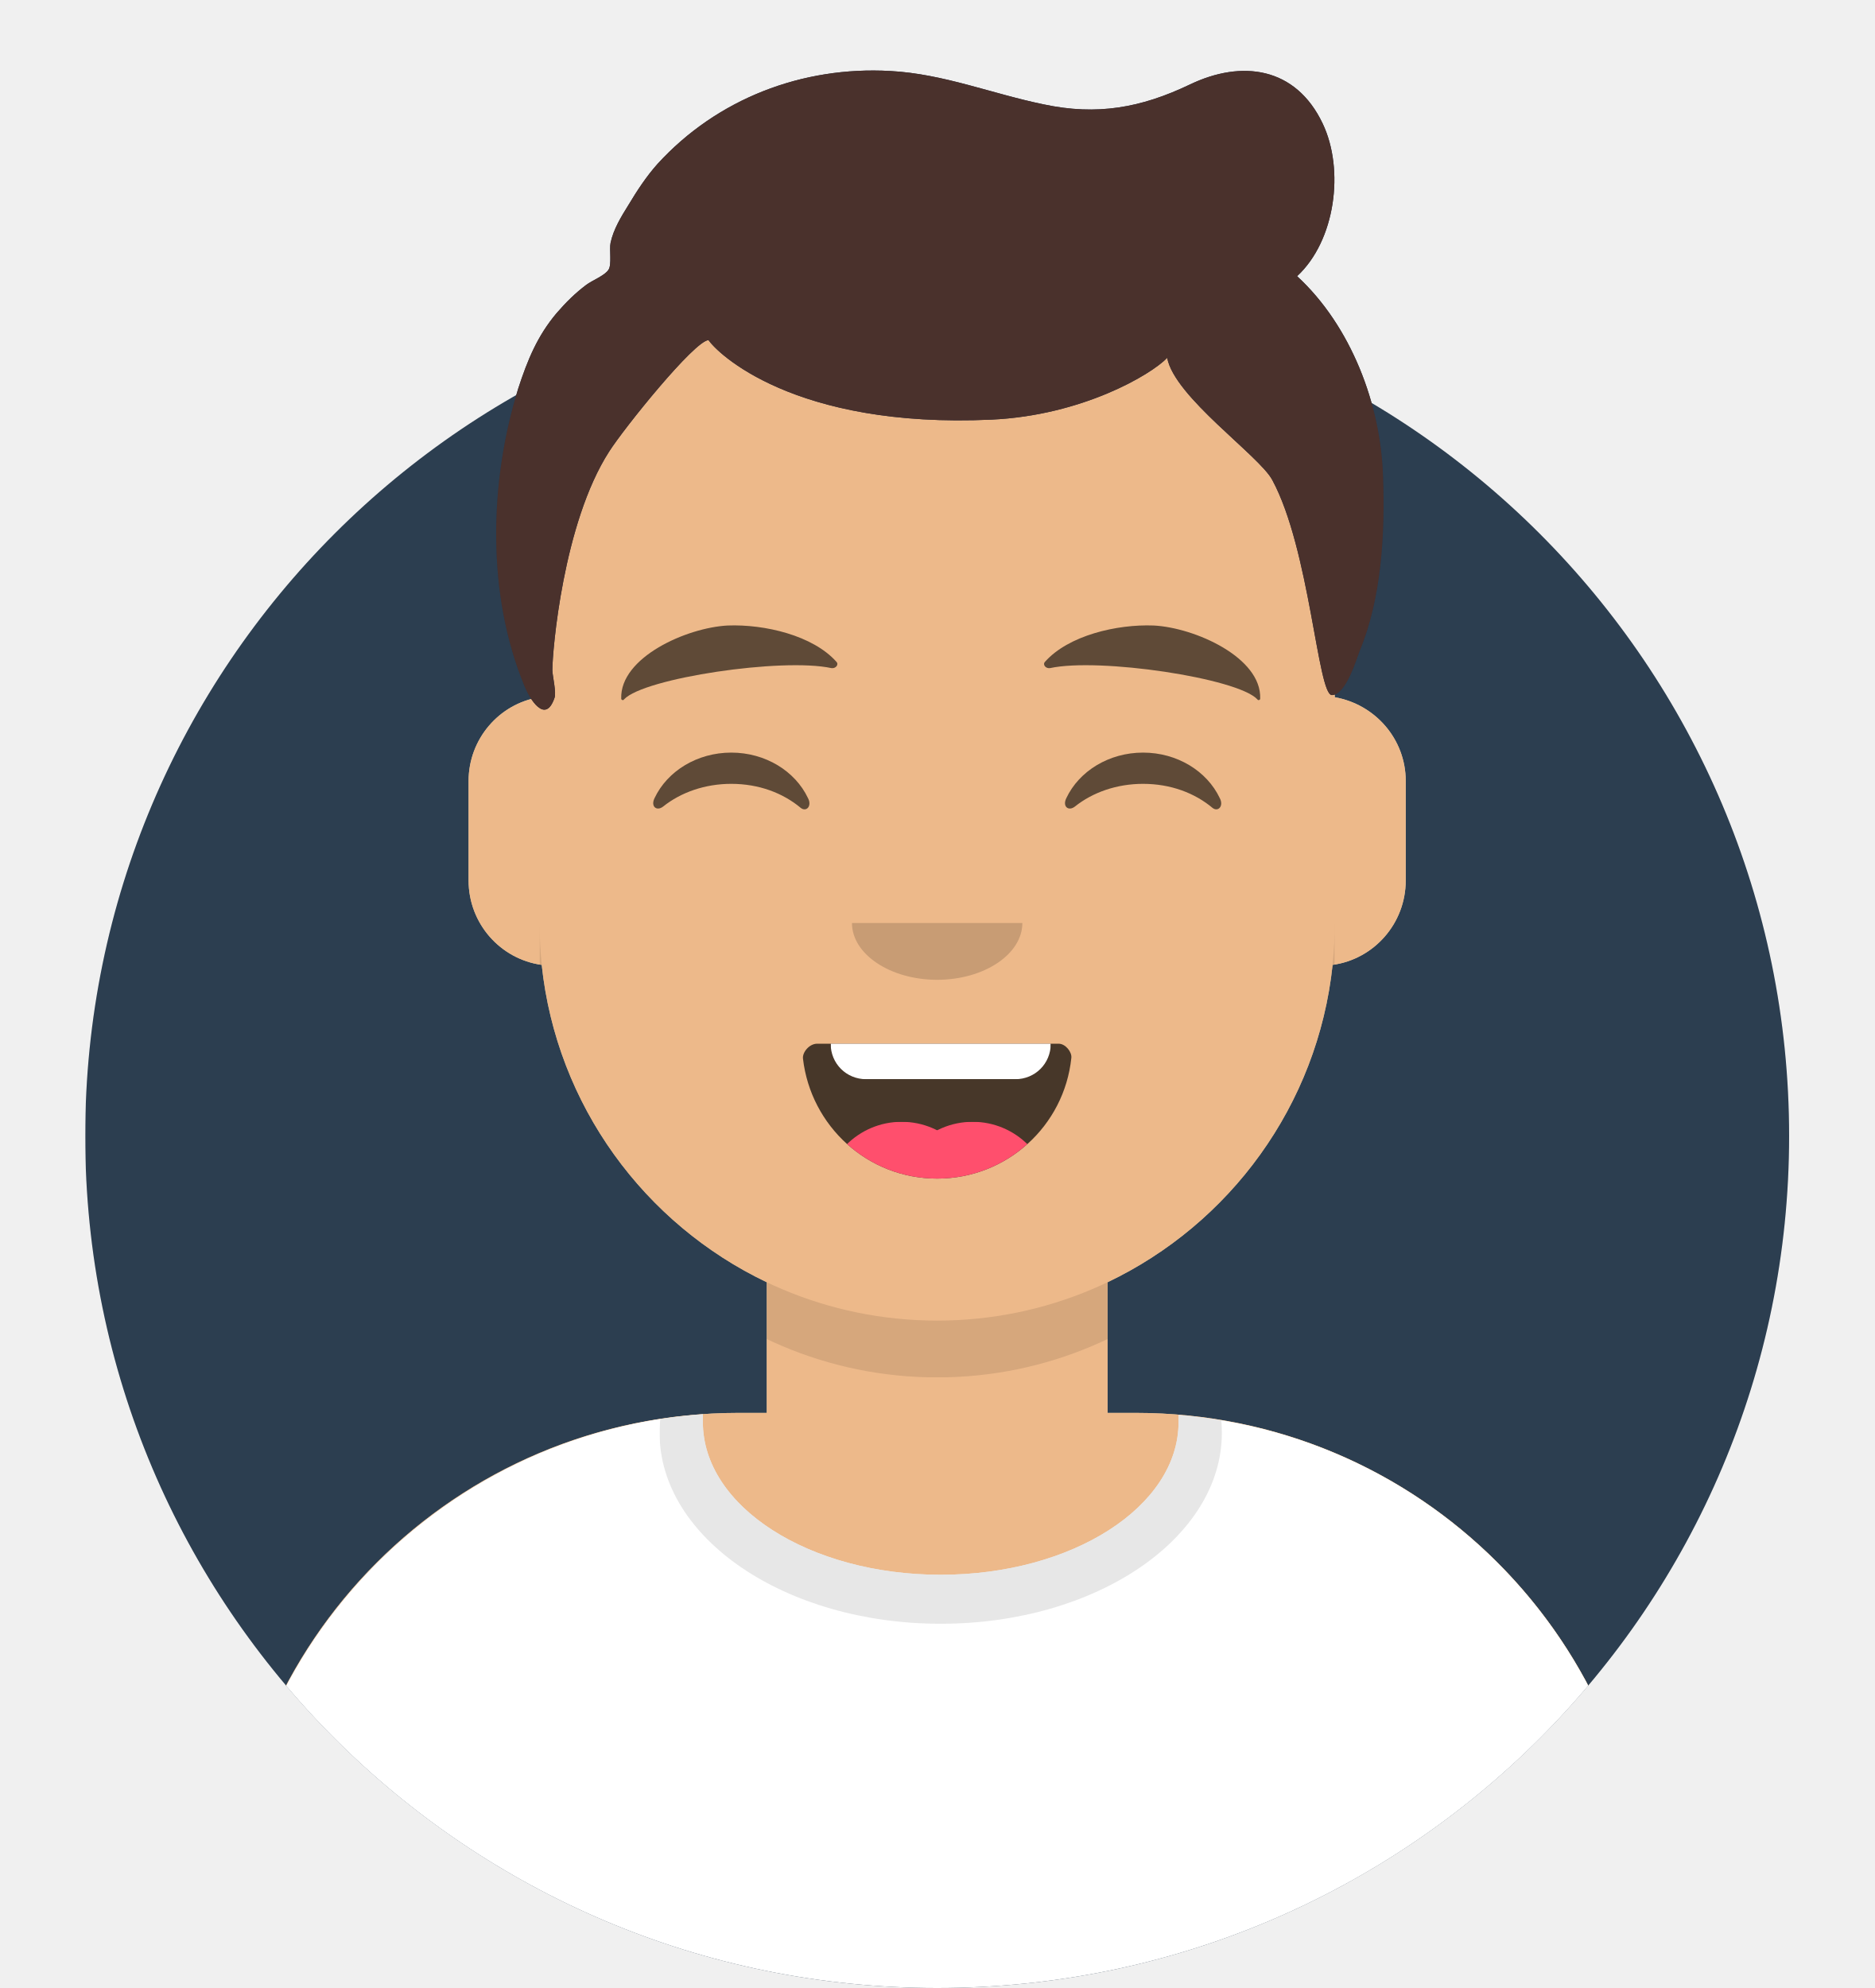
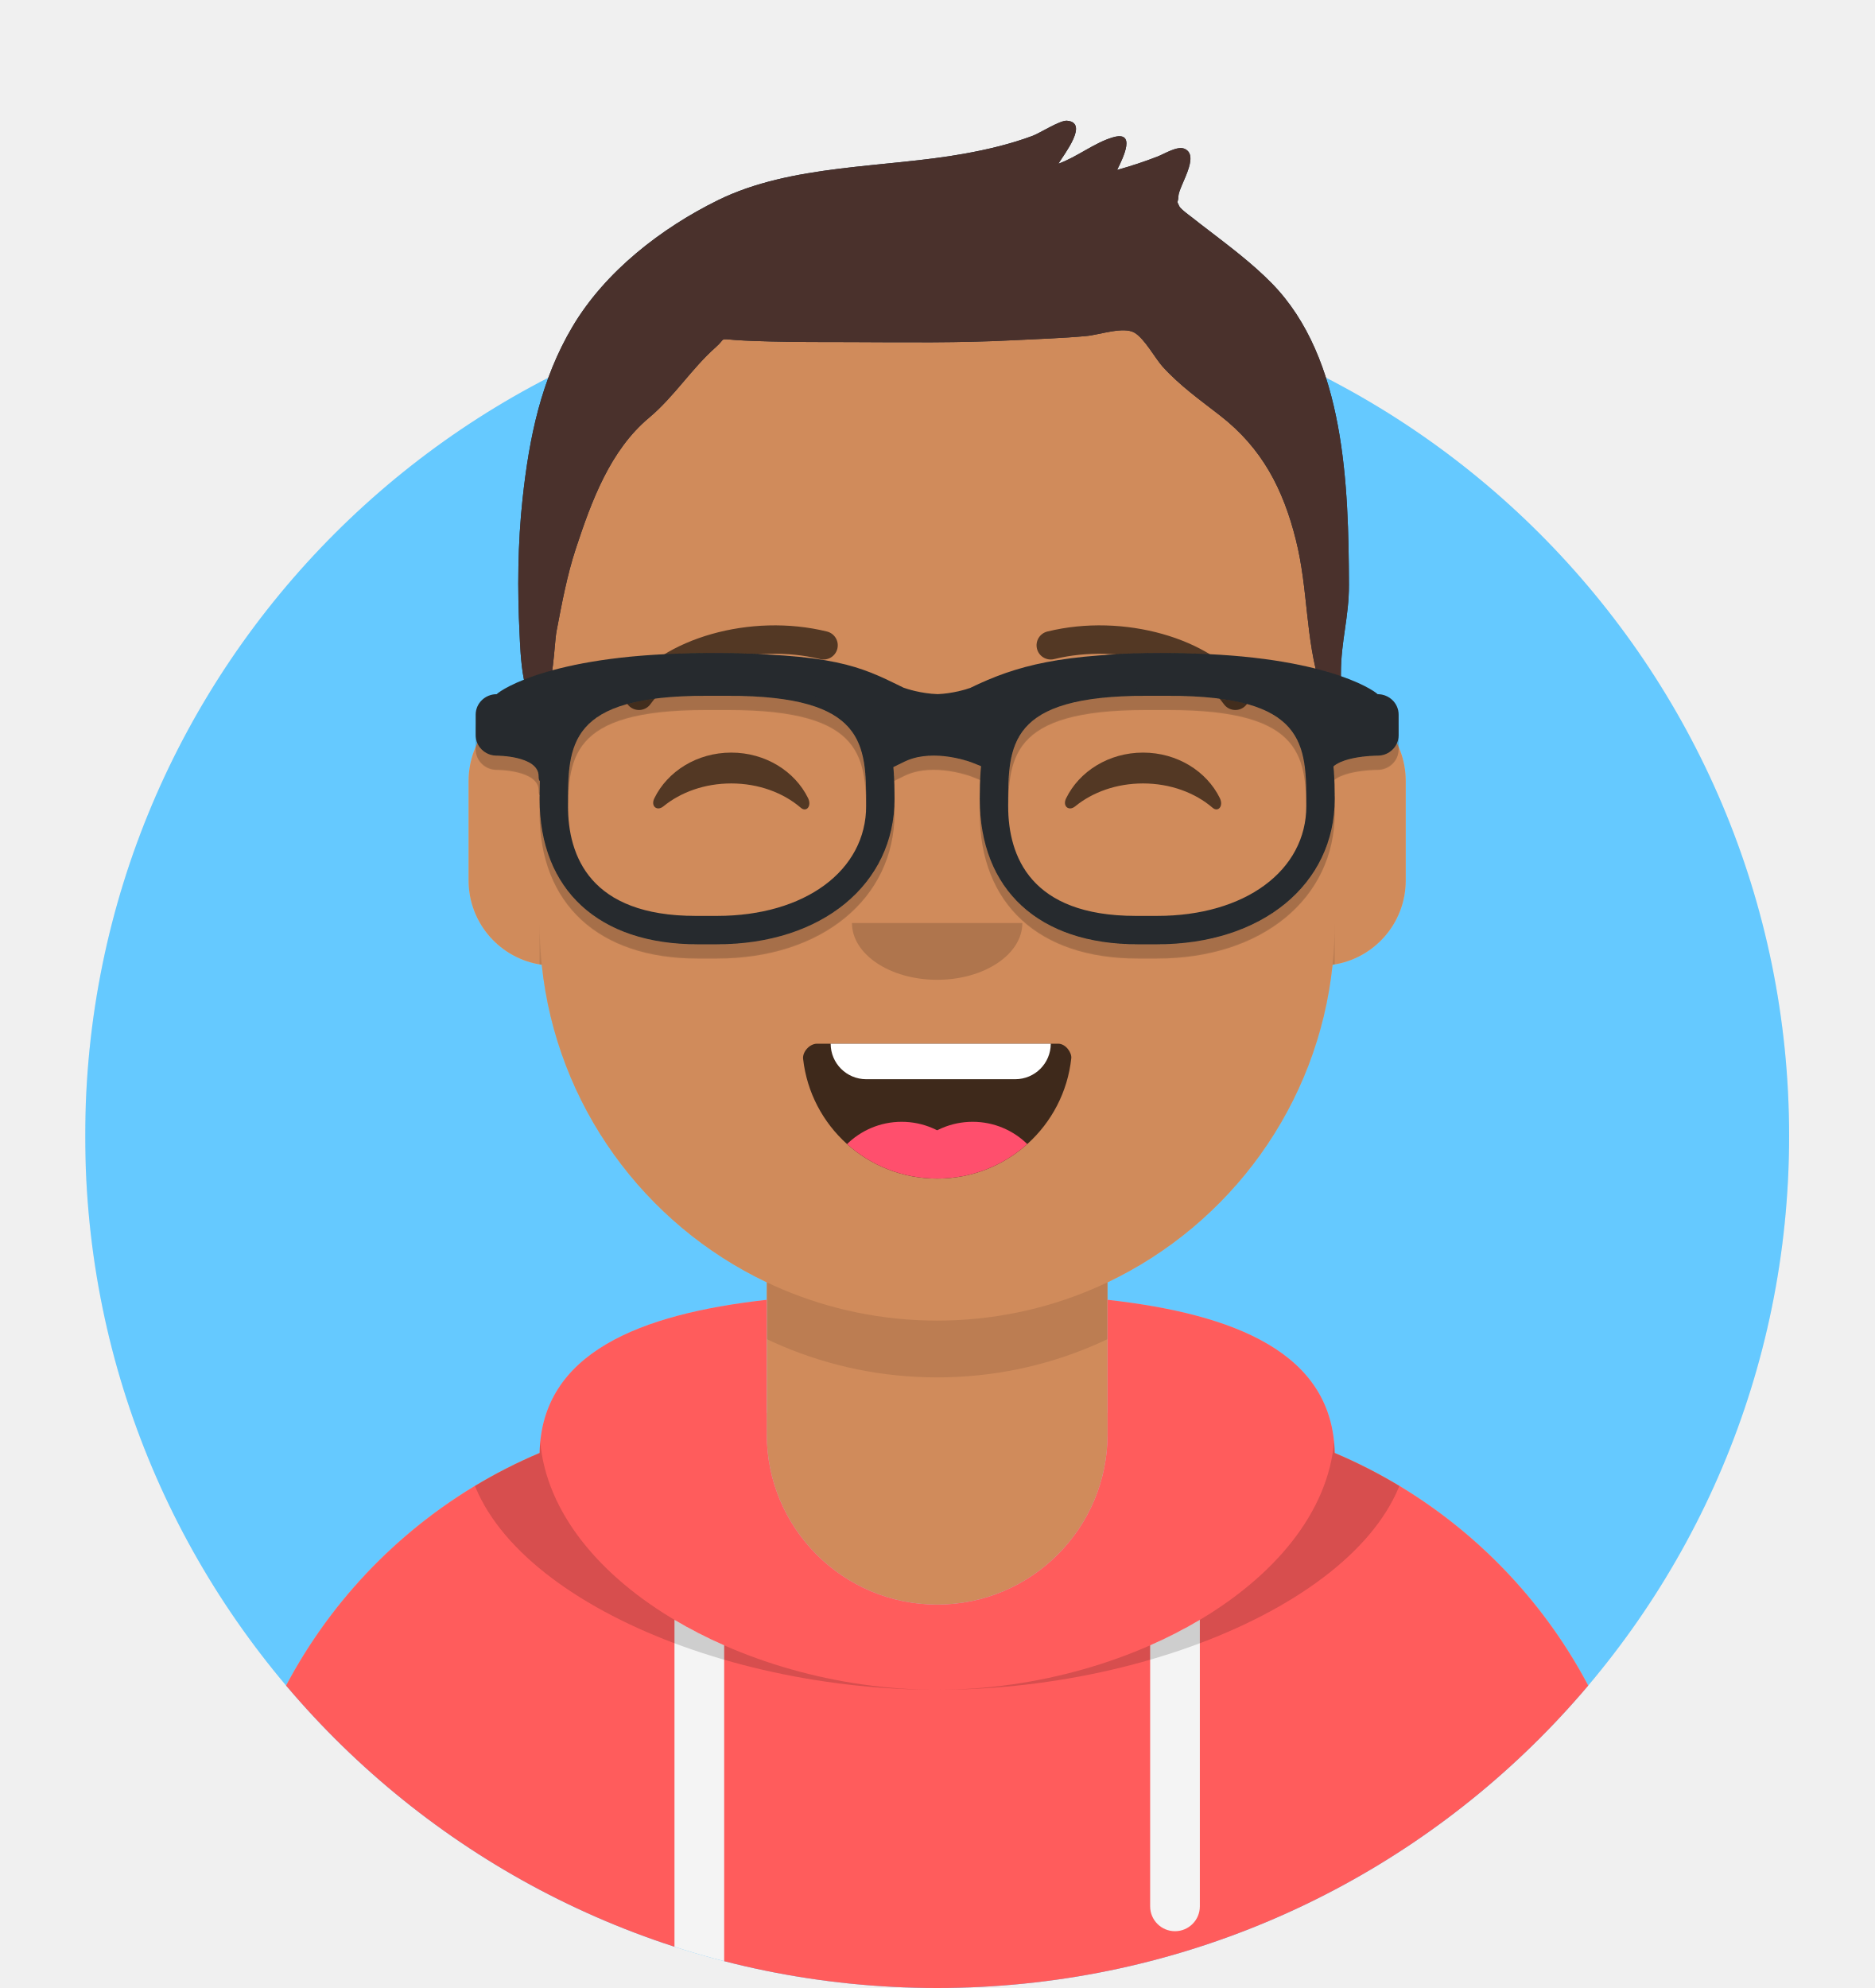
- <svg xmlns="http://www.w3.org/2000/svg" version="1.1" id="Layer_1" x="0px" y="0px" viewBox="0 0 264 280" style="enable-background:new 0 0 264 280;" xml:space="preserve">
-   <style type="text/css">
- 	.st0{fill-rule:evenodd;clip-rule:evenodd;fill:#E6E6E6;}
- 	.st1{filter:url(#Adobe_OpacityMaskFilter);}
- 	.st2{fill-rule:evenodd;clip-rule:evenodd;fill:#FFFFFF;}
- 	.st3{mask:url(#mask-2_1_);}
- 	.st4{fill-rule:evenodd;clip-rule:evenodd;fill:#2C3E50;}
- 	.st5{filter:url(#Adobe_OpacityMaskFilter_1_);}
- 	.st6{mask:url(#mask-4_1_);}
- 	.st7{fill-rule:evenodd;clip-rule:evenodd;fill:#D0C6AC;}
- 	.st8{filter:url(#Adobe_OpacityMaskFilter_2_);}
- 	.st9{mask:url(#mask-6_1_);}
- 	.st10{fill-rule:evenodd;clip-rule:evenodd;fill:#EDB98A;}
- 	.st11{filter:url(#Adobe_OpacityMaskFilter_3_);}
- 	.st12{mask:url(#mask-6_2_);fill-rule:evenodd;clip-rule:evenodd;fill-opacity:0.1;}
- 	.st13{filter:url(#Adobe_OpacityMaskFilter_4_);}
- 	.st14{mask:url(#react-mask-952_1_);}
- 	.st15{filter:url(#Adobe_OpacityMaskFilter_5_);}
- 	.st16{opacity:0.6;mask:url(#react-mask-952_2_);}
- 	.st17{fill-rule:evenodd;clip-rule:evenodd;fill-opacity:0.16;}
- 	.st18{fill-rule:evenodd;clip-rule:evenodd;fill-opacity:0.7;}
- 	.st19{filter:url(#Adobe_OpacityMaskFilter_6_);}
- 	.st20{mask:url(#react-mask-934_1_);fill-rule:evenodd;clip-rule:evenodd;fill:#FFFFFF;}
- 	.st21{filter:url(#Adobe_OpacityMaskFilter_7_);}
- 	.st22{mask:url(#react-mask-934_2_);}
- 	.st23{fill-rule:evenodd;clip-rule:evenodd;fill:#FF4F6D;}
- 	.st24{fill-rule:evenodd;clip-rule:evenodd;fill-opacity:0.6;}
- 	.st25{filter:url(#Adobe_OpacityMaskFilter_8_);}
- 	.st26{mask:url(#react-mask-925_1_);}
- 	.st27{fill-rule:evenodd;clip-rule:evenodd;fill:#28354B;}
- 	.st28{filter:url(#Adobe_OpacityMaskFilter_9_);}
- 	.st29{mask:url(#react-mask-924_1_);}
- 	.st30{fill-rule:evenodd;clip-rule:evenodd;fill:#4A312C;}
- </style>
-   <g>
-     <g transform="translate(-825, -1100)">
+ <svg xmlns="http://www.w3.org/2000/svg" xmlns:xlink="http://www.w3.org/1999/xlink" width="264px" height="280px" viewBox="0 0 264 280" version="1.1">
+   <defs>
+     <circle id="path-1" cx="120" cy="120" r="120" />
+     <path d="M12,160 C12,226.274 65.726,280 132,280 C198.274,280 252,226.274 252,160 L264,160 L264,-1.42108547e-14 L-3.19744231e-14,-1.42108547e-14 L-3.19744231e-14,160 L12,160 Z" id="path-3" />
+     <path d="M124,144.611 L124,163 L128,163 L128,163 C167.765,163 200,195.235 200,235 L200,244 L0,244 L0,235 C-4.86974701e-15,195.235 32.235,163 72,163 L72,163 L76,163 L76,144.611 C58.763,136.422 46.372,119.687 44.305,99.881 C38.48,99.058 34,94.052 34,88 L34,74 C34,68.054 38.325,63.118 44,62.166 L44,56 L44,56 C44,25.072 69.072,5.68137151e-15 100,0 L100,0 L100,0 C130.928,-5.68137151e-15 156,25.072 156,56 L156,62.166 C161.675,63.118 166,68.054 166,74 L166,88 C166,94.052 161.52,99.058 155.695,99.881 C153.628,119.687 141.237,136.422 124,144.611 Z" id="path-5" />
+   </defs>
+   <g id="Avataaar" stroke="none" stroke-width="1" fill="none" fill-rule="evenodd">
+     <g transform="translate(-825, -1100)" id="Avataaar/Circle">
      <g transform="translate(825, 1100)">
-         <g id="Circle" transform="translate(12, 40)">
-           <g id="Circle-Background">
-             <circle class="st0" cx="120" cy="120" r="120" />
-           </g>
-           <defs>
-             <filter id="Adobe_OpacityMaskFilter" filterUnits="userSpaceOnUse" x="0" y="0" width="240" height="240">
-               <feColorMatrix type="matrix" values="1 0 0 0 0  0 1 0 0 0  0 0 1 0 0  0 0 0 1 0" />
-             </filter>
-           </defs>
-           <mask maskUnits="userSpaceOnUse" x="0" y="0" width="240" height="240" id="mask-2_1_">
-             <g class="st1">
-               <circle id="path-1_1_" class="st2" cx="120" cy="120" r="120" />
-             </g>
+         <g id="Circle" stroke-width="1" fill-rule="evenodd" transform="translate(12, 40)">
+           <mask id="mask-2" fill="white">
+             <use xlink:href="#path-1" />
          </mask>
-           <g class="st3">
-             <rect class="st4" width="240" height="240" />
+           <use id="Circle-Background" fill="#E6E6E6" xlink:href="#path-1" />
+           <g id="Color/Palette/Blue-01" mask="url(#mask-2)" fill="#65C9FF">
+             <rect id="🖍Color" x="0" y="0" width="240" height="240" />
          </g>
        </g>
-         <g id="Mask">
- 			</g>
-         <defs>
-           <filter id="Adobe_OpacityMaskFilter_1_" filterUnits="userSpaceOnUse" x="-1" y="0" width="265" height="280">
-             <feColorMatrix type="matrix" values="1 0 0 0 0  0 1 0 0 0  0 0 1 0 0  0 0 0 1 0" />
-           </filter>
-         </defs>
-         <mask maskUnits="userSpaceOnUse" x="-1" y="0" width="265" height="280" id="mask-4_1_">
-           <g class="st5">
-             <path id="path-3_1_" class="st2" d="M12,160c0,66.3,53.7,120,120,120s120-53.7,120-120h12V0H0v160H12z" />
-           </g>
+         <mask id="mask-4" fill="white">
+           <use xlink:href="#path-3" />
        </mask>
-         <g id="Avataaar" class="st6">
+         <g id="Mask" />
+         <g id="Avataaar" stroke-width="1" fill-rule="evenodd" mask="url(#mask-4)">
          <g id="Body" transform="translate(32, 36)">
-             <g>
-               <path class="st7" d="M124,144.6V163h4l0,0c39.8,0,72,32.2,72,72v9H0v-9c0-39.8,32.2-72,72-72l0,0h4v-18.4        c-17.2-8.2-29.6-24.9-31.7-44.7C38.5,99.1,34,94.1,34,88V74c0-5.9,4.3-10.9,10-11.8V56l0,0c0-30.9,25.1-56,56-56l0,0l0,0        c30.9,0,56,25.1,56,56v6.2c5.7,1,10,5.9,10,11.8v14c0,6.1-4.5,11.1-10.3,11.9C153.6,119.7,141.2,136.4,124,144.6z" />
-             </g>
-             <defs>
-               <filter id="Adobe_OpacityMaskFilter_2_" filterUnits="userSpaceOnUse" x="-32" y="0" width="264" height="244">
-                 <feColorMatrix type="matrix" values="1 0 0 0 0  0 1 0 0 0  0 0 1 0 0  0 0 0 1 0" />
-               </filter>
-             </defs>
-             <mask maskUnits="userSpaceOnUse" x="-32" y="0" width="264" height="244" id="mask-6_1_">
-               <g class="st8">
-                 <path id="path-5_1_" class="st2" d="M124,144.6V163h4l0,0c39.8,0,72,32.2,72,72v9H0v-9c0-39.8,32.2-72,72-72l0,0h4v-18.4         c-17.2-8.2-29.6-24.9-31.7-44.7C38.5,99.1,34,94.1,34,88V74c0-5.9,4.3-10.9,10-11.8V56l0,0c0-30.9,25.1-56,56-56l0,0l0,0         c30.9,0,56,25.1,56,56v6.2c5.7,1,10,5.9,10,11.8v14c0,6.1-4.5,11.1-10.3,11.9C153.6,119.7,141.2,136.4,124,144.6z" />
-               </g>
+             <mask id="mask-6" fill="white">
+               <use xlink:href="#path-5" />
            </mask>
-             <g class="st9">
-               <g id="Color" transform="translate(-32, 0)">
-                 <rect class="st10" width="264" height="244" />
+             <use fill="#D0C6AC" xlink:href="#path-5" />
+             <g id="Skin/👶🏽-03-Brown" mask="url(#mask-6)" fill="#D08B5B">
+               <g transform="translate(-32, 0)" id="Color">
+                 <rect x="0" y="0" width="264" height="244" />
              </g>
            </g>
+             <path d="M156,79 L156,102 C156,132.928 130.928,158 100,158 C69.072,158 44,132.928 44,102 L44,79 L44,94 C44,124.928 69.072,150 100,150 C130.928,150 156,124.928 156,94 L156,79 Z" id="Neck-Shadow" fill-opacity="0.1" fill="#000000" mask="url(#mask-6)" />
+           </g>
+           <g id="Clothing/Hoodie" transform="translate(0, 170)">
            <defs>
-               <filter id="Adobe_OpacityMaskFilter_3_" filterUnits="userSpaceOnUse" x="44" y="79" width="112" height="79">
-                 <feColorMatrix type="matrix" values="1 0 0 0 0  0 1 0 0 0  0 0 1 0 0  0 0 0 1 0" />
-               </filter>
+               <path d="M108,13.071 C90.081,15.076 76.28,20.552 76.004,34.645 C50.146,45.568 32,71.165 32,100.999 L32,100.999 L32,110 L232,110 L232,100.999 C232,71.165 213.854,45.568 187.996,34.645 C187.72,20.552 173.919,15.076 156,13.071 L156,32 L156,32 C156,45.255 145.255,56 132,56 L132,56 C118.745,56 108,45.255 108,32 L108,13.071 Z" id="react-path-74" />
            </defs>
-             <mask maskUnits="userSpaceOnUse" x="44" y="79" width="112" height="79" id="mask-6_2_">
-               <g class="st11">
-                 <path id="path-5_2_" class="st2" d="M124,144.6V163h4l0,0c39.8,0,72,32.2,72,72v9H0v-9c0-39.8,32.2-72,72-72l0,0h4v-18.4         c-17.2-8.2-29.6-24.9-31.7-44.7C38.5,99.1,34,94.1,34,88V74c0-5.9,4.3-10.9,10-11.8V56l0,0c0-30.9,25.1-56,56-56l0,0l0,0         c30.9,0,56,25.1,56,56v6.2c5.7,1,10,5.9,10,11.8v14c0,6.1-4.5,11.1-10.3,11.9C153.6,119.7,141.2,136.4,124,144.6z" />
+             <mask id="react-mask-75" fill="white">
+               <use xlink:href="#react-path-74" />
+             </mask>
+             <use id="Hoodie" fill="#B7C1DB" fill-rule="evenodd" xlink:href="#react-path-74" />
+             <g id="Color/Palette/Gray-01" mask="url(#react-mask-75)" fill-rule="evenodd" fill="#FF5C5C">
+               <rect id="🖍Color" x="0" y="0" width="264" height="110" />
+             </g>
+             <path d="M102,61.739 L102,110 L95,110 L95,58.15 C97.204,59.46 99.547,60.661 102,61.739 Z M169,58.15 L169,98.5 C169,100.433 167.433,102 165.5,102 C163.567,102 162,100.433 162,98.5 L162,61.739 C164.453,60.661 166.796,59.46 169,58.15 Z" id="Straps" fill="#F4F4F4" fill-rule="evenodd" mask="url(#react-mask-75)" />
+             <path d="M90.96,12.724 C75.909,15.571 65.5,21.243 65.5,32.308 C65.5,52.02 98.538,68 132,68 C165.462,68 198.5,52.02 198.5,32.308 C198.5,21.243 188.091,15.571 173.04,12.724 C182.125,16.074 188,21.706 188,31.077 C188,51.469 160.179,68 132,68 C103.821,68 76,51.469 76,31.077 C76,21.706 81.875,16.074 90.96,12.724 Z" id="Shadow" fill-opacity="0.16" fill="#000000" fill-rule="evenodd" mask="url(#react-mask-75)" />
+           </g>
+           <g id="Face" transform="translate(76, 82)" fill="#000000">
+             <g id="Mouth/Smile" transform="translate(2, 52)">
+               <defs>
+                 <path d="M35.118,15.128 C36.176,24.62 44.226,32 54,32 C63.804,32 71.874,24.574 72.892,15.04 C72.974,14.273 72.117,13 71.043,13 C56.149,13 44.738,13 37.087,13 C36.007,13 35.012,14.178 35.118,15.128 Z" id="react-path-88" />
+               </defs>
+               <mask id="react-mask-89" fill="white">
+                 <use xlink:href="#react-path-88" />
+               </mask>
+               <use id="Mouth" fill-opacity="0.7" fill="#000000" fill-rule="evenodd" xlink:href="#react-path-88" />
+               <rect id="Teeth" fill="#FFFFFF" fill-rule="evenodd" mask="url(#react-mask-89)" x="39" y="2" width="31" height="16" rx="5" />
+               <g id="Tongue" stroke-width="1" fill-rule="evenodd" mask="url(#react-mask-89)" fill="#FF4F6D">
+                 <g transform="translate(38, 24)">
+                   <circle cx="11" cy="11" r="11" />
+                   <circle cx="21" cy="11" r="11" />
+                 </g>
              </g>
-             </mask>
-             <path id="Neck-Shadow" class="st12" d="M156,79v23c0,30.9-25.1,56-56,56s-56-25.1-56-56V79v15c0,30.9,25.1,56,56,56       s56-25.1,56-56V79z" />
-           </g>
-           <g transform="translate(0, 170)">
-             <g id="Clothes">
-               <path class="st0" d="M166,29.3c37,3,66,34,66,71.8v8.9H32v-8.9C32,63,61.6,31.8,99,29.2c0,0.4,0,0.7,0,1.1        c0,11.9,15,21.5,33.5,21.5S166,42.2,166,30.3C166,30,166,29.6,166,29.3z" />
            </g>
-             <defs>
-               <filter id="Adobe_OpacityMaskFilter_4_" filterUnits="userSpaceOnUse" x="0" y="0" width="264" height="110">
-                 <feColorMatrix type="matrix" values="1 0 0 0 0  0 1 0 0 0  0 0 1 0 0  0 0 0 1 0" />
-               </filter>
-             </defs>
-             <mask maskUnits="userSpaceOnUse" x="0" y="0" width="264" height="110" id="react-mask-952_1_">
-               <g class="st13">
-                 <path id="react-path-951_1_" class="st2" d="M166,29.3c37,3,66,34,66,71.8v8.9H32v-8.9C32,63,61.6,31.8,99,29.2         c0,0.4,0,0.7,0,1.1c0,11.9,15,21.5,33.5,21.5S166,42.2,166,30.3C166,30,166,29.6,166,29.3z" />
-               </g>
-             </mask>
-             <g class="st14">
-               <rect class="st2" width="264" height="110" />
+             <g id="Nose/Default" transform="translate(28, 40)" fill-opacity="0.16">
+               <path d="M16,8 C16,12.418 21.373,16 28,16 L28,16 C34.627,16 40,12.418 40,8" id="Nose" />
            </g>
-             <defs>
-               <filter id="Adobe_OpacityMaskFilter_5_" filterUnits="userSpaceOnUse" x="92.9" y="4.9" width="79.3" height="53.8">
-                 <feColorMatrix type="matrix" values="1 0 0 0 0  0 1 0 0 0  0 0 1 0 0  0 0 0 1 0" />
-               </filter>
-             </defs>
-             <mask maskUnits="userSpaceOnUse" x="92.9" y="4.9" width="79.3" height="53.8" id="react-mask-952_2_">
-               <g class="st15">
-                 <path id="react-path-951_2_" class="st2" d="M166,29.3c37,3,66,34,66,71.8v8.9H32v-8.9C32,63,61.6,31.8,99,29.2         c0,0.4,0,0.7,0,1.1c0,11.9,15,21.5,33.5,21.5S166,42.2,166,30.3C166,30,166,29.6,166,29.3z" />
-               </g>
-             </mask>
-             <g id="Shadowy" class="st16">
-               <g transform="translate(92, 4)">
-                 <ellipse class="st17" cx="40.5" cy="27.8" rx="39.6" ry="26.9" />
+             <g id="Eyes/Happy-😁" transform="translate(0, 8)" fill-opacity="0.6">
+               <path d="M16.16,22.447 C18.007,18.649 22.164,16 26.998,16 C31.814,16 35.959,18.63 37.815,22.407 C38.367,23.529 37.582,24.447 36.791,23.767 C34.34,21.66 30.859,20.344 26.998,20.344 C23.257,20.344 19.874,21.579 17.438,23.572 C16.547,24.3 15.62,23.558 16.16,22.447 Z" id="Squint" />
+               <path d="M74.16,22.447 C76.007,18.649 80.164,16 84.998,16 C89.814,16 93.959,18.63 95.815,22.407 C96.367,23.529 95.582,24.447 94.791,23.767 C92.34,21.66 88.859,20.344 84.998,20.344 C81.257,20.344 77.874,21.579 75.438,23.572 C74.547,24.3 73.62,23.558 74.16,22.447 Z" id="Squint" />
+             </g>
+             <g id="Eyebrow/Outline/Default" fill-opacity="0.6">
+               <g id="I-Browse" transform="translate(12, 6)">
+                 <path d="M3.63,11.159 C7.545,5.65 18.278,2.561 27.523,4.831 C28.596,5.095 29.679,4.439 29.942,3.366 C30.206,2.293 29.55,1.21 28.477,0.947 C17.74,-1.69 5.312,1.887 0.37,8.841 C-0.27,9.742 -0.059,10.99 0.841,11.63 C1.742,12.27 2.99,12.059 3.63,11.159 Z" id="Eyebrow" fill-rule="nonzero" />
+                 <path d="M61.63,11.159 C65.545,5.65 76.278,2.561 85.523,4.831 C86.596,5.095 87.679,4.439 87.942,3.366 C88.206,2.293 87.55,1.21 86.477,0.947 C75.74,-1.69 63.312,1.887 58.37,8.841 C57.73,9.742 57.941,10.99 58.841,11.63 C59.742,12.27 60.99,12.059 61.63,11.159 Z" id="Eyebrow" fill-rule="nonzero" transform="translate(73.00015, 6.039198) scale(-1, 1) translate(-73.00015, -6.039198) " />
              </g>
            </g>
          </g>
-           <g id="Face" transform="translate(76, 82)">
-             <g transform="translate(2, 52)">
-               <g id="Mouth">
-                 <path class="st18" d="M35.1,15.1C36.2,24.6,44.2,32,54,32c9.8,0,17.9-7.4,18.9-17c0.1-0.8-0.8-2-1.8-2c-14.9,0-26.3,0-34,0         C36,13,35,14.2,35.1,15.1z" />
-               </g>
-               <defs>
-                 <filter id="Adobe_OpacityMaskFilter_6_" filterUnits="userSpaceOnUse" x="39" y="2" width="31" height="16">
-                   <feColorMatrix type="matrix" values="1 0 0 0 0  0 1 0 0 0  0 0 1 0 0  0 0 0 1 0" />
-                 </filter>
-               </defs>
-               <mask maskUnits="userSpaceOnUse" x="39" y="2" width="31" height="16" id="react-mask-934_1_">
-                 <g class="st19">
-                   <path id="react-path-933_1_" class="st2" d="M35.1,15.1C36.2,24.6,44.2,32,54,32c9.8,0,17.9-7.4,18.9-17          c0.1-0.8-0.8-2-1.8-2c-14.9,0-26.3,0-34,0C36,13,35,14.2,35.1,15.1z" />
-                 </g>
-               </mask>
-               <path id="Teeth" class="st20" d="M44,2h21c2.8,0,5,2.2,5,5v6c0,2.8-2.2,5-5,5H44c-2.8,0-5-2.2-5-5V7C39,4.2,41.2,2,44,2z" />
-               <defs>
-                 <filter id="Adobe_OpacityMaskFilter_7_" filterUnits="userSpaceOnUse" x="38" y="24" width="32" height="22">
-                   <feColorMatrix type="matrix" values="1 0 0 0 0  0 1 0 0 0  0 0 1 0 0  0 0 0 1 0" />
-                 </filter>
-               </defs>
-               <mask maskUnits="userSpaceOnUse" x="38" y="24" width="32" height="22" id="react-mask-934_2_">
-                 <g class="st21">
-                   <path id="react-path-933_2_" class="st2" d="M35.1,15.1C36.2,24.6,44.2,32,54,32c9.8,0,17.9-7.4,18.9-17          c0.1-0.8-0.8-2-1.8-2c-14.9,0-26.3,0-34,0C36,13,35,14.2,35.1,15.1z" />
-                 </g>
-               </mask>
-               <g id="Tongue" class="st22">
-                 <g transform="translate(38, 24)">
-                   <circle class="st23" cx="11" cy="11" r="11" />
-                   <circle class="st23" cx="21" cy="11" r="11" />
-                 </g>
-               </g>
-             </g>
-             <g transform="translate(28, 40)">
-               <path id="Nose" class="st17" d="M16,8c0,4.4,5.4,8,12,8l0,0c6.6,0,12-3.6,12-8" />
-             </g>
-             <g transform="translate(0, 8)">
-               <path id="Squint" class="st24" d="M16.2,22.4C18,18.6,22.2,16,27,16c4.8,0,9,2.6,10.8,6.4c0.6,1.1-0.2,2-1,1.4        c-2.5-2.1-5.9-3.4-9.8-3.4c-3.7,0-7.1,1.2-9.6,3.2C16.5,24.3,15.6,23.6,16.2,22.4z" />
-               <path class="st24" d="M74.2,22.4C76,18.6,80.2,16,85,16c4.8,0,9,2.6,10.8,6.4c0.6,1.1-0.2,2-1,1.4c-2.5-2.1-5.9-3.4-9.8-3.4        c-3.7,0-7.1,1.2-9.6,3.2C74.5,24.3,73.6,23.6,74.2,22.4z" />
-             </g>
-             <g>
-               <path id="Eyebrow" class="st24" d="M26.5,6.1c-5.8,0.3-15.2,4.5-15,10.3c0,0.2,0.3,0.3,0.4,0.1c2.8-3,22.3-5.9,29.2-4.4        c0.6,0.1,1.1-0.5,0.7-0.9C38.5,7.5,31.7,5.9,26.5,6.1" />
-               <path class="st24" d="M86.5,6.1c5.8,0.3,15.2,4.5,15,10.3c0,0.2-0.3,0.3-0.4,0.1c-2.8-3-22.3-5.9-29.2-4.4        c-0.6,0.1-1.1-0.5-0.7-0.9C74.5,7.5,81.3,5.9,86.5,6.1" />
-             </g>
-           </g>
-           <g id="Top">
+           <g id="Top" stroke-width="1" fill-rule="evenodd">
            <defs>
-               <filter id="Adobe_OpacityMaskFilter_8_" filterUnits="userSpaceOnUse" x="-1" y="0" width="264" height="280">
-                 <feColorMatrix type="matrix" values="1 0 0 0 0  0 1 0 0 0  0 0 1 0 0  0 0 0 1 0" />
+               <rect id="react-path-72" x="0" y="0" width="264" height="280" />
+               <path d="M180.15,39.92 C177.39,37.1 174.186,34.707 171.069,32.307 C170.382,31.777 169.683,31.261 169.011,30.712 C168.858,30.587 167.292,29.466 167.105,29.053 C166.654,28.06 166.915,28.833 166.977,27.649 C167.056,26.151 170.111,21.919 167.831,20.949 C166.828,20.522 165.04,21.658 164.078,22.033 C162.196,22.767 160.292,23.393 158.347,23.933 C159.279,22.076 161.055,18.359 157.716,19.354 C155.114,20.129 152.69,22.122 150.076,23.059 C150.941,21.642 154.4,17.248 151.274,17.002 C150.302,16.926 147.471,18.75 146.424,19.14 C143.287,20.305 140.083,21.059 136.79,21.653 C125.592,23.671 112.497,23.095 102.137,28.193 C94.149,32.124 86.263,38.222 81.648,45.988 C77.201,53.473 75.538,61.664 74.607,70.241 C73.924,76.536 73.868,83.043 74.188,89.36 C74.292,91.43 74.525,100.971 77.532,98.081 C79.03,96.642 79.019,90.828 79.396,88.86 C80.147,84.945 80.87,81.013 82.122,77.223 C84.328,70.544 86.931,63.43 92.427,58.83 C95.954,55.878 98.431,51.889 101.806,48.911 C103.322,47.574 102.165,47.713 104.603,47.889 C106.241,48.006 107.885,48.051 109.526,48.094 C113.322,48.193 117.124,48.168 120.921,48.181 C128.568,48.209 136.179,48.317 143.819,47.916 C147.214,47.739 150.618,47.642 154.004,47.328 C155.895,47.153 159.251,45.941 160.808,46.867 C162.233,47.714 163.713,50.482 164.736,51.615 C167.154,54.294 170.036,56.339 172.862,58.535 C178.757,63.115 181.732,68.867 183.523,76.023 C185.306,83.153 184.806,89.768 187.013,96.785 C187.402,98.018 188.429,100.145 189.695,98.239 C189.93,97.885 189.87,95.939 189.87,94.819 C189.87,90.3 191.014,86.908 191,82.359 C190.944,68.527 190.496,50.491 180.15,39.92 Z" id="react-path-71" />
+               <filter x="-0.8%" y="-2.0%" width="101.5%" height="108.0%" filterUnits="objectBoundingBox" id="react-filter-68">
+                 <feOffset dx="0" dy="2" in="SourceAlpha" result="shadowOffsetOuter1" />
+                 <feColorMatrix values="0 0 0 0 0   0 0 0 0 0   0 0 0 0 0  0 0 0 0.16 0" type="matrix" in="shadowOffsetOuter1" result="shadowMatrixOuter1" />
+                 <feMerge>
+                   <feMergeNode in="shadowMatrixOuter1" />
+                   <feMergeNode in="SourceGraphic" />
+                 </feMerge>
              </filter>
            </defs>
-             <mask maskUnits="userSpaceOnUse" x="-1" y="0" width="264" height="280" id="react-mask-925_1_">
-               <g class="st25">
-                 <rect id="react-path-927_1_" class="st2" width="264" height="280" />
-               </g>
+             <mask id="react-mask-70" fill="white">
+               <use xlink:href="#react-path-72" />
            </mask>
-             <g class="st26">
+             <g id="Mask" />
+             <g id="Top/Short-Hair/Short-Flat" mask="url(#react-mask-70)">
              <g transform="translate(-1, 0)">
-                 <g id="Short-Hair">
-                   <path class="st27" d="M183.7,38.9c5.4-5,6.7-15,3.6-21.5c-3.8-8-11.4-9-18.7-5.5c-6.9,3.3-13.1,4.4-20.6,2.8          c-7.3-1.5-14.1-4.3-21.6-4.7C114,9.3,102,13.9,93.6,23.1c-1.6,1.8-2.9,3.8-4.1,5.8c-1,1.6-2.1,3.4-2.5,5.3          c-0.2,0.9,0.2,3.1-0.3,3.8c-0.5,0.8-2.3,1.5-3.1,2.1c-1.6,1.2-2.9,2.5-4.2,4c-2.7,3.2-4.1,6.6-5.4,10.6          c-4.1,13.2-4.5,29,0.9,42c0.7,1.7,2.9,5.4,4.2,1.6c0.3-0.7-0.3-3.2-0.3-3.9c0-2.7,1.5-20.7,8-30.8c2.1-3.3,12-15.6,14-15.7          c1.1,1.7,11.9,12.5,39.9,11.2c12.7-0.6,22.4-6.3,24.7-8.7c1,5.5,13,13.8,14.8,17.2c5.3,9.8,6.4,30.3,8.4,30.3          s3.5-5.2,3.9-6.2c3.1-7.4,3.6-16.6,3.3-24.6C195.5,57,191.3,45.9,183.7,38.9z" />
+                 <mask id="react-mask-69" fill="white">
+                   <use xlink:href="#react-path-71" />
+                 </mask>
+                 <use id="Short-Hair" stroke="none" fill="#1F3140" fill-rule="evenodd" xlink:href="#react-path-71" />
+                 <g id="Skin/👶🏽-03-Brown" mask="url(#react-mask-69)" fill="#4A312C">
+                   <g transform="translate(0, 0) " id="Color">
+                     <rect x="0" y="0" width="264" height="280" />
+                   </g>
                </g>
-                 <defs>
-                   <filter id="Adobe_OpacityMaskFilter_9_" filterUnits="userSpaceOnUse" x="0" y="0" width="264" height="280">
-                     <feColorMatrix type="matrix" values="1 0 0 0 0  0 1 0 0 0  0 0 1 0 0  0 0 0 1 0" />
-                   </filter>
-                 </defs>
-                 <mask maskUnits="userSpaceOnUse" x="0" y="0" width="264" height="280" id="react-mask-924_1_">
-                   <g class="st28">
-                     <path id="react-path-926_1_" class="st2" d="M183.7,38.9c5.4-5,6.7-15,3.6-21.5c-3.8-8-11.4-9-18.7-5.5           c-6.9,3.3-13.1,4.4-20.6,2.8c-7.3-1.5-14.1-4.3-21.6-4.7C114,9.3,102,13.9,93.6,23.1c-1.6,1.8-2.9,3.8-4.1,5.8           c-1,1.6-2.1,3.4-2.5,5.3c-0.2,0.9,0.2,3.1-0.3,3.8c-0.5,0.8-2.3,1.5-3.1,2.1c-1.6,1.2-2.9,2.5-4.2,4           c-2.7,3.2-4.1,6.6-5.4,10.6c-4.1,13.2-4.5,29,0.9,42c0.7,1.7,2.9,5.4,4.2,1.6c0.3-0.7-0.3-3.2-0.3-3.9           c0-2.7,1.5-20.7,8-30.8c2.1-3.3,12-15.6,14-15.7c1.1,1.7,11.9,12.5,39.9,11.2c12.7-0.6,22.4-6.3,24.7-8.7           c1,5.5,13,13.8,14.8,17.2c5.3,9.8,6.4,30.3,8.4,30.3s3.5-5.2,3.9-6.2c3.1-7.4,3.6-16.6,3.3-24.6           C195.5,57,191.3,45.9,183.7,38.9z" />
-                   </g>
-                 </mask>
-                 <g class="st29">
-                   <g transform="translate(0, 0) ">
-                     <rect class="st30" width="264" height="280" />
+                 <g id="Top/_Resources/Prescription-02" fill="none" transform="translate(62, 85)" stroke-width="1">
+                   <defs>
+                     <filter x="-0.8%" y="-2.4%" width="101.5%" height="109.8%" filterUnits="objectBoundingBox" id="react-filter-73">
+                       <feOffset dx="0" dy="2" in="SourceAlpha" result="shadowOffsetOuter1" />
+                       <feColorMatrix values="0 0 0 0 0   0 0 0 0 0   0 0 0 0 0  0 0 0 0.2 0" type="matrix" in="shadowOffsetOuter1" result="shadowMatrixOuter1" />
+                       <feMerge>
+                         <feMergeNode in="shadowMatrixOuter1" />
+                         <feMergeNode in="SourceGraphic" />
+                       </feMerge>
+                     </filter>
+                   </defs>
+                   <g id="Wayfarers" filter="url(#react-filter-73)" transform="translate(6, 7)" fill="#252C2F">
+                     <path d="M34,41 L31.242,41 C17.315,41 9,33.336 9,20.5 C9,10.127 10.817,0 32.53,0 L35.47,0 C57.183,0 59,10.127 59,20.5 C59,32.569 48.721,41 34,41 Z M32.385,6 C13,6 13,12.841 13,21.502 C13,28.572 16.116,37 30.971,37 L34,37 C46.365,37 55,30.627 55,21.502 C55,12.841 55,6 35.615,6 L32.385,6 Z" id="Left" fill-rule="nonzero" />
+                     <path d="M96,41 L93.242,41 C79.315,41 71,33.336 71,20.5 C71,10.127 72.817,0 94.53,0 L97.47,0 C119.183,0 121,10.127 121,20.5 C121,32.569 110.721,41 96,41 Z M94.385,6 C75,6 75,12.841 75,21.502 C75,28.572 78.119,37 92.971,37 L96,37 C108.365,37 117,30.627 117,21.502 C117,12.841 117,6 97.615,6 L94.385,6 Z" id="Right" fill-rule="nonzero" />
+                     <path d="M2.955,5.772 C3.646,5.096 11.21,0 32.5,0 C50.351,0 54.13,1.853 59.85,4.652 L60.269,4.859 C60.667,4.999 62.7,5.69 65.079,5.766 C67.246,5.673 69.1,5.085 69.642,4.897 C76.17,1.722 82.561,0 97.5,0 C118.79,0 126.354,5.096 127.045,5.772 C128.679,5.772 130,7.062 130,8.657 L130,11.543 C130,13.139 128.679,14.429 127.045,14.429 C127.045,14.429 120.144,14.429 120.144,17.315 C120.144,20.2 118.182,13.139 118.182,11.543 L118.182,8.732 C114.579,7.353 108.128,4.786 97.5,4.786 C85.658,4.786 79.761,6.886 74.702,8.971 L74.759,9.108 L74.756,11.094 L72.539,16.444 L69.8,15.361 C69.556,15.264 69.028,15.09 68.296,14.91 C66.256,14.407 64.159,14.254 62.304,14.634 C61.624,14.774 60.992,14.984 60.413,15.267 L57.77,16.558 L55.127,11.396 L55.244,9.102 L55.325,8.907 C50.962,6.874 46.939,4.786 32.5,4.786 C21.872,4.786 15.422,7.352 11.818,8.731 L11.818,11.543 C11.818,13.139 8.864,20.2 8.864,17.315 C8.864,14.429 2.955,14.429 2.955,14.429 C1.324,14.429 0,13.139 0,11.543 L0,8.657 C0,7.062 1.324,5.772 2.955,5.772 Z" id="Stuff" fill-rule="nonzero" />
                  </g>
                </g>
              </g>
            </g>
          </g>
        </g>
      </g>
    </g>
  </g>
</svg>
